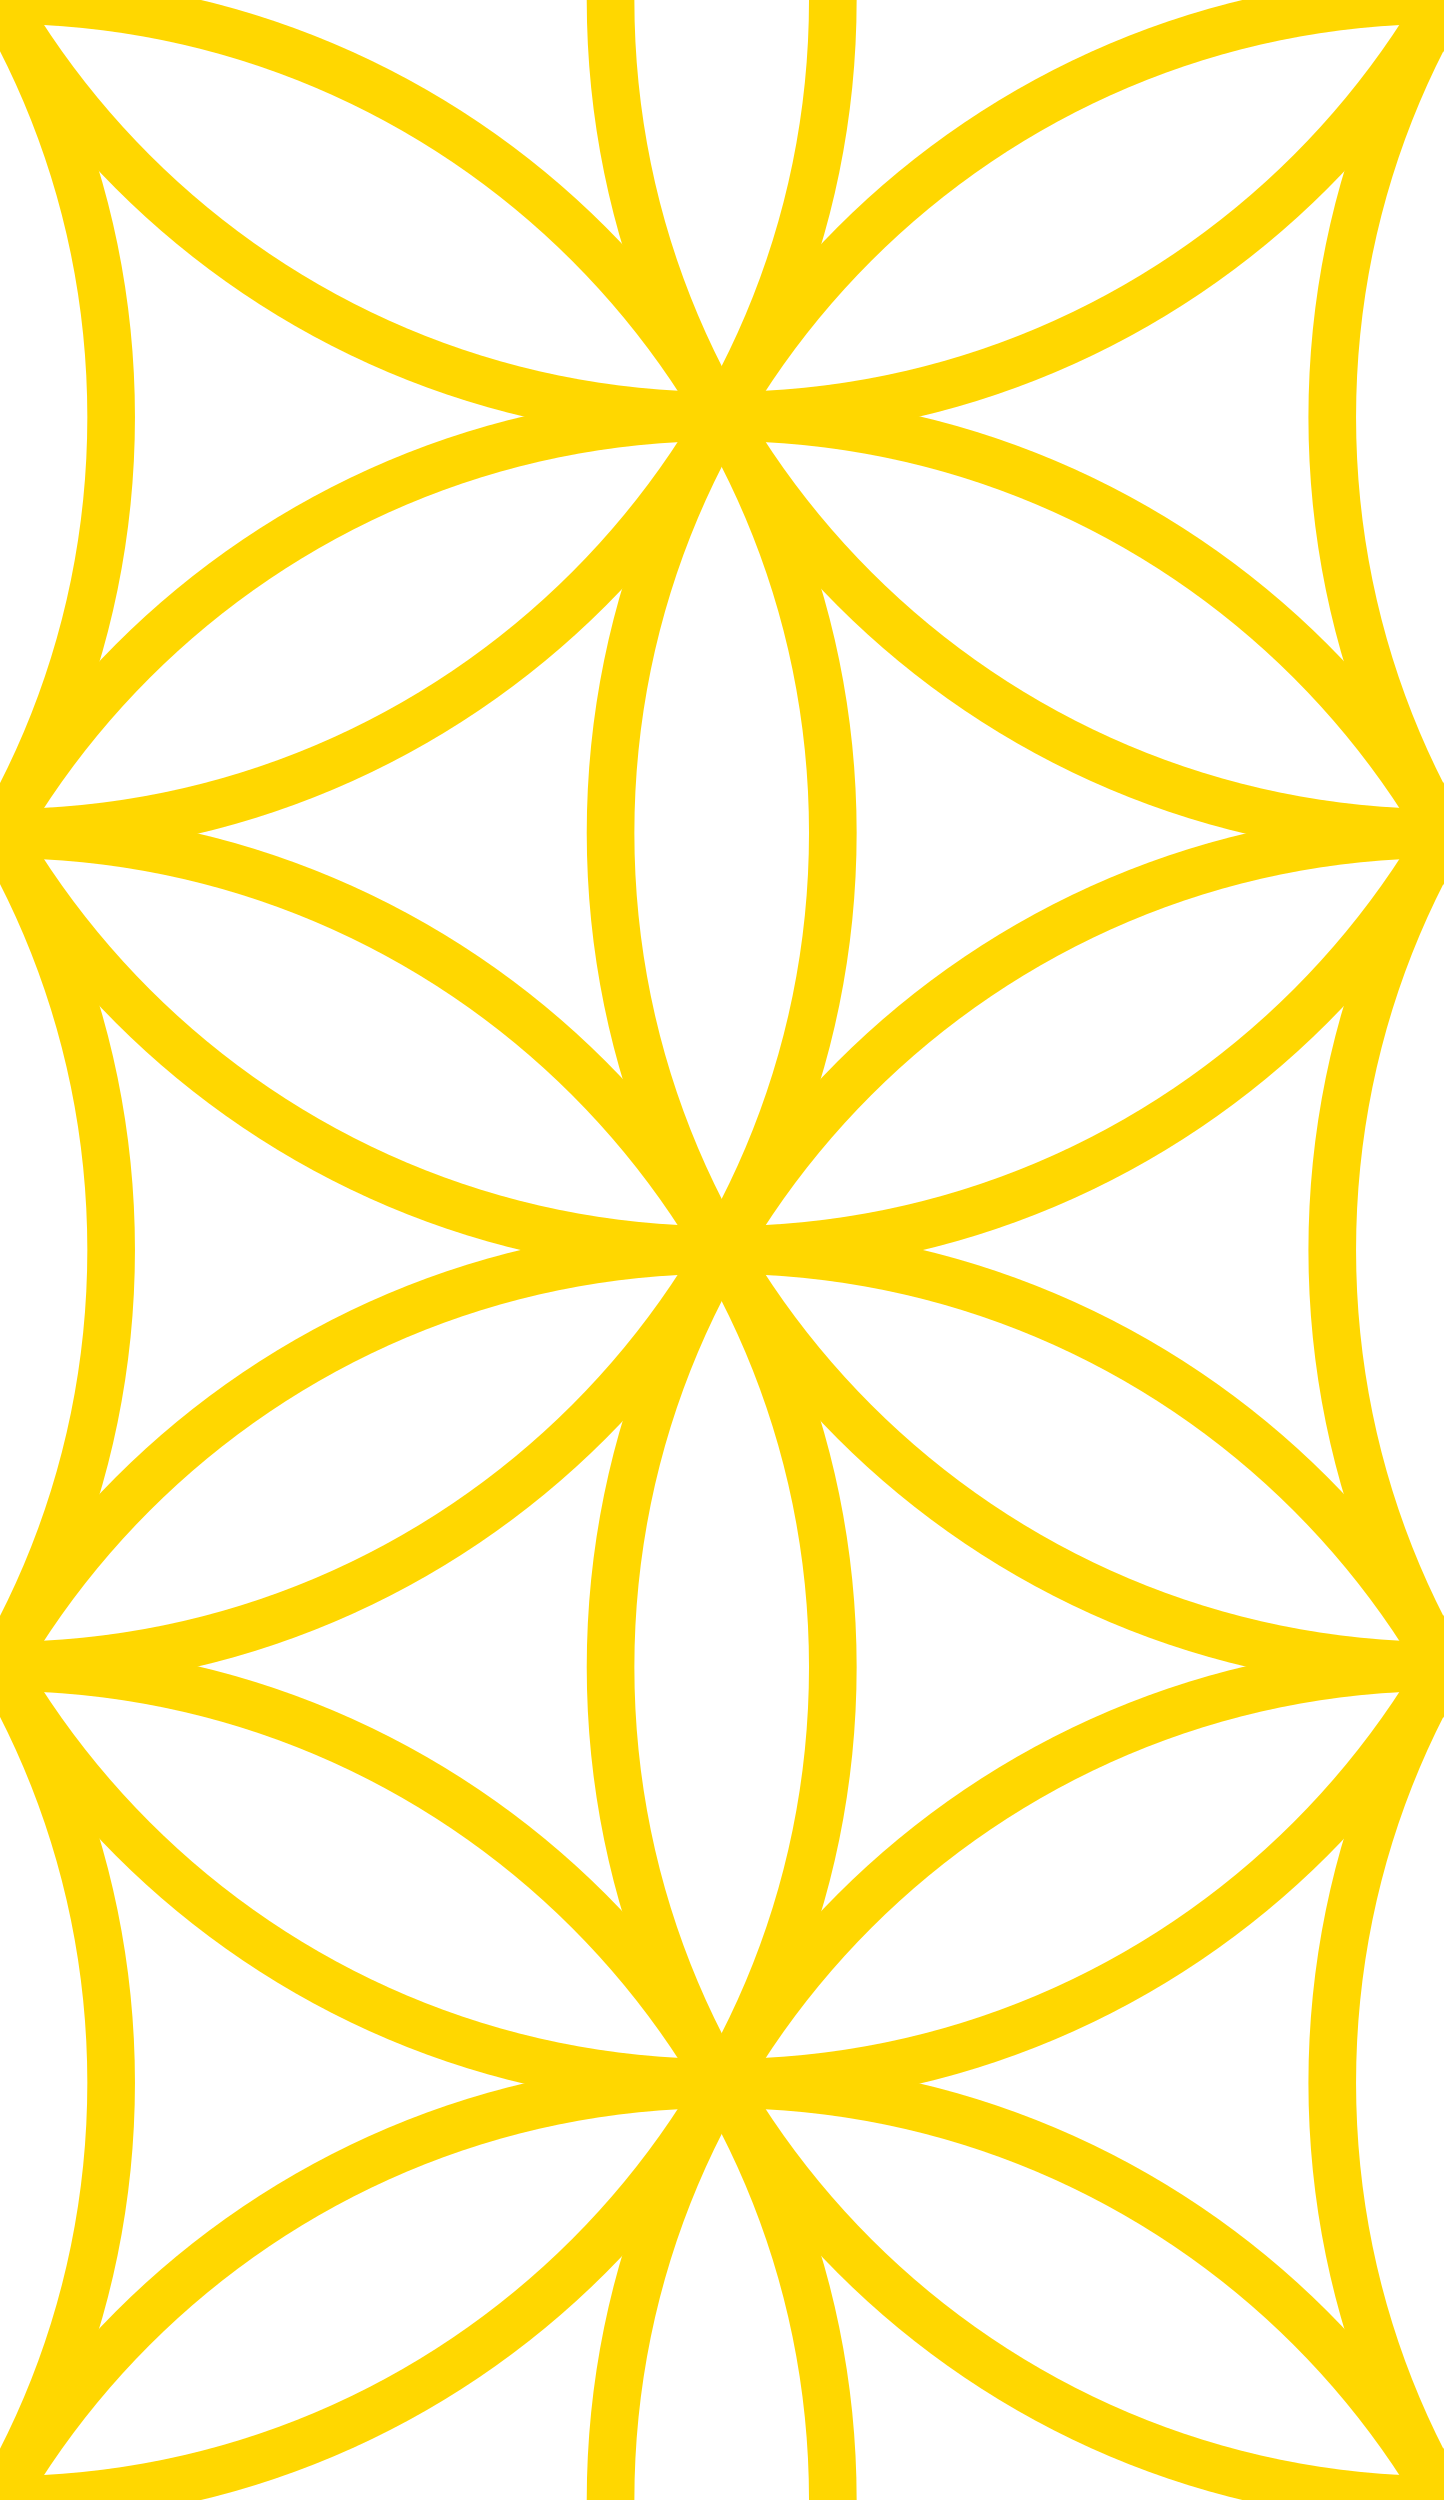
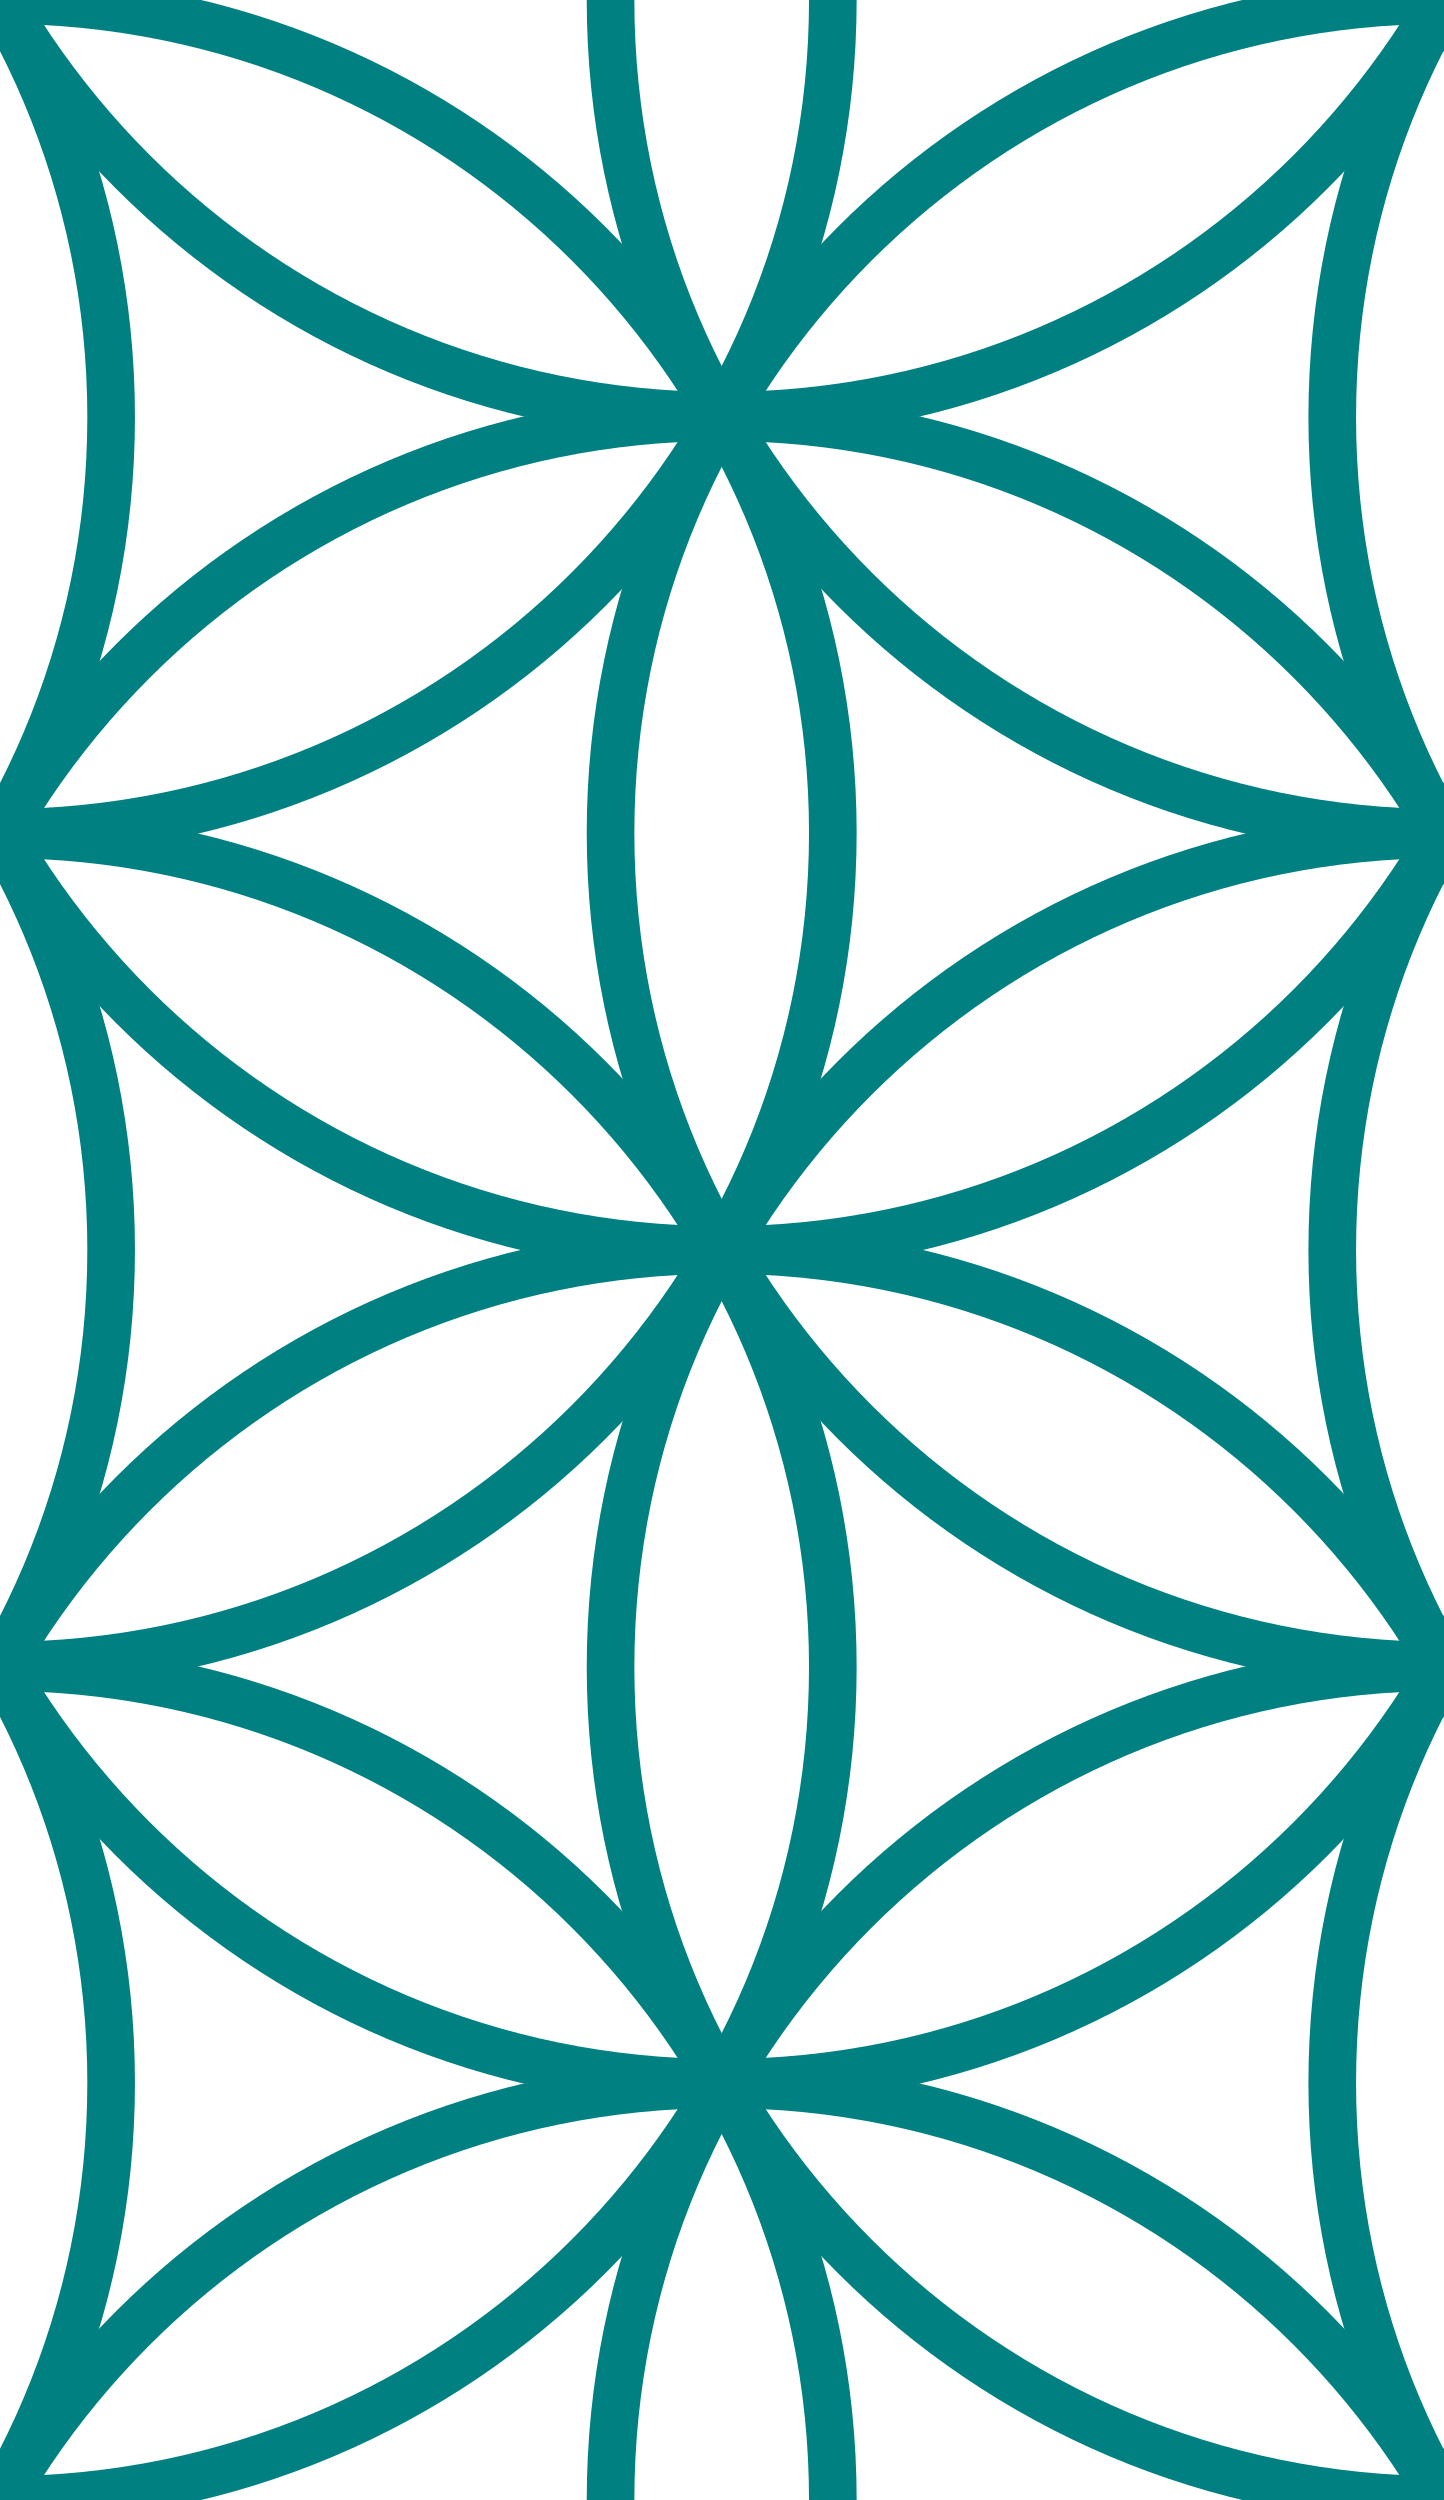
<svg xmlns="http://www.w3.org/2000/svg" class="HaskellSvgIcons__hexCirclesMosaic" viewBox="0 0 1 1.732" width="300px" height="519.615px">
-   <g fill="none" stroke-width="0.033" stroke="gold">
+   <g fill="none" stroke-width="0.033" stroke="teal">
    <circle r="0.577" cx="0.5" cy="0.866" />
    <circle r="0.577" cx="0.5" cy="0.289" />
    <circle r="0.577" cx="0.0" cy="0.577" />
    <circle r="0.577" cx="0.0" cy="1.155" />
    <circle r="0.577" cx="0.5" cy="1.443" />
    <circle r="0.577" cx="1.0" cy="1.155" />
    <circle r="0.577" cx="1.0" cy="0.577" />
    <circle r="0.577" cx="0.0" cy="0.0" />
    <circle r="0.577" cx="0.0" cy="1.732" />
    <circle r="0.577" cx="1.0" cy="1.732" />
    <circle r="0.577" cx="1.0" cy="0.0" />
    <circle r="0.577" cx="-0.5" cy="0.866" />
    <circle r="0.577" cx="1.5" cy="0.866" />
    <circle r="0.577" cx="0.5" cy="-0.289" />
    <circle r="0.577" cx="0.5" cy="2.021" />
    <circle r="0.577" cx="-0.5" cy="0.289" />
    <circle r="0.577" cx="1.5" cy="0.289" />
    <circle r="0.577" cx="-0.5" cy="1.443" />
    <circle r="0.577" cx="1.5" cy="1.443" />
  </g>
</svg>
